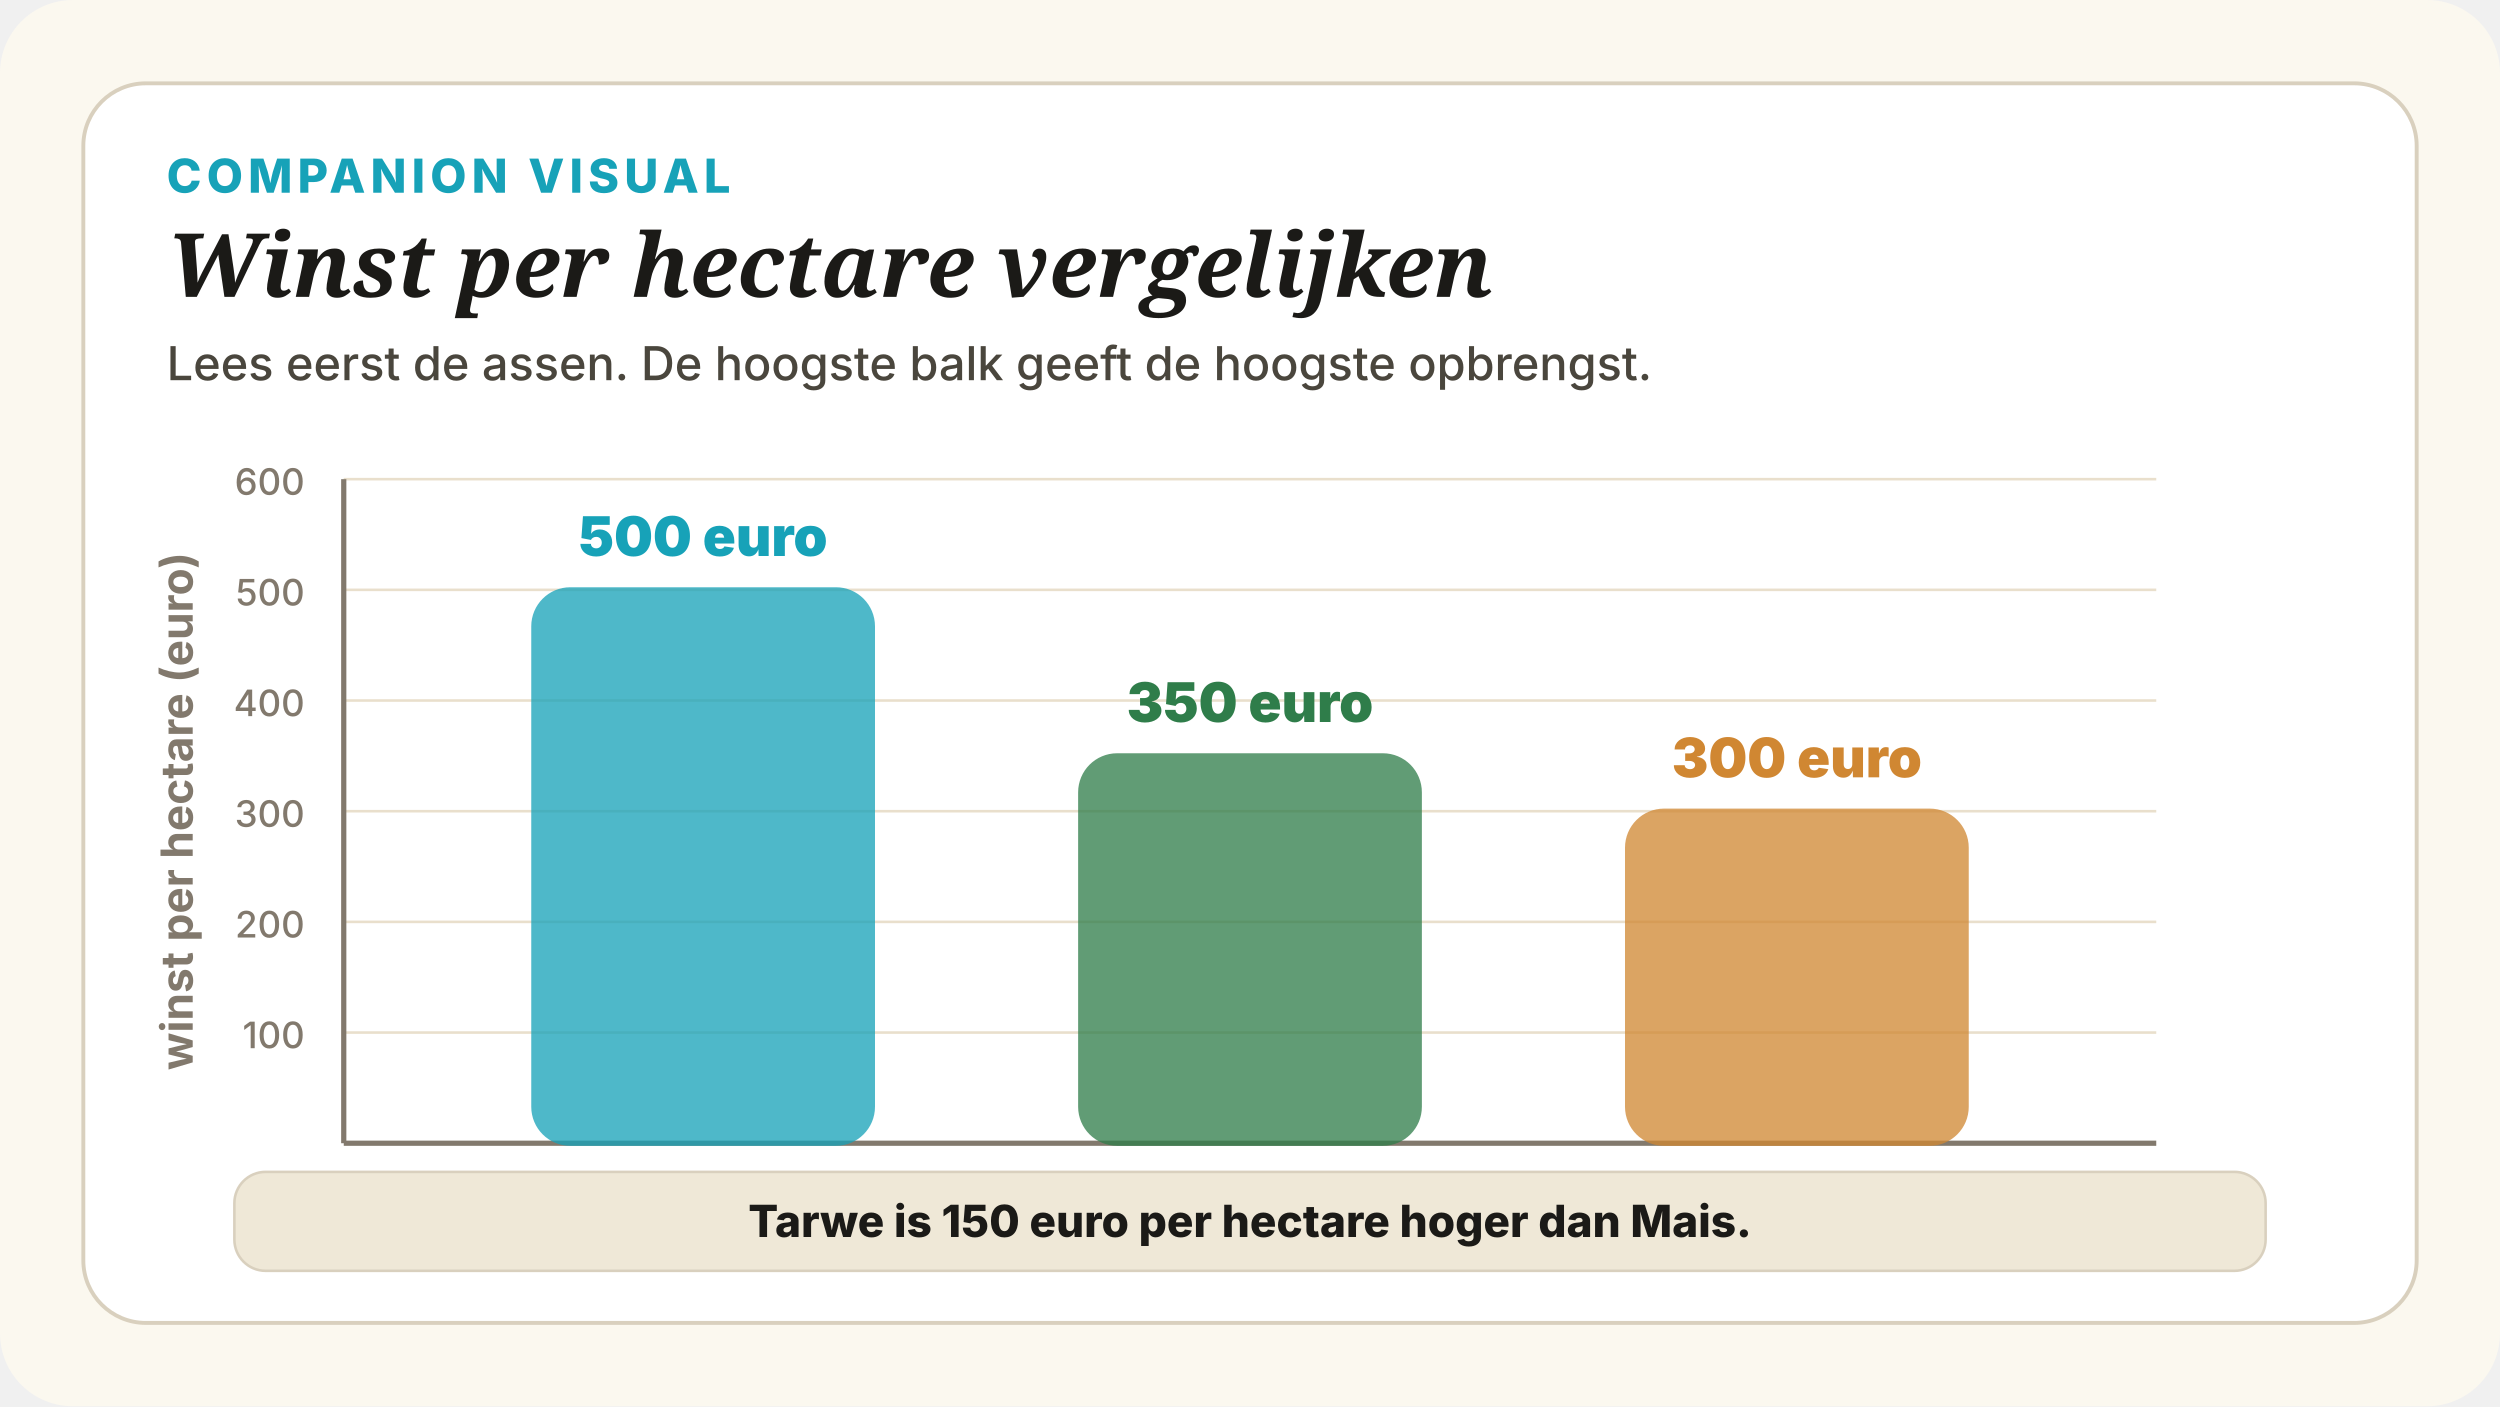
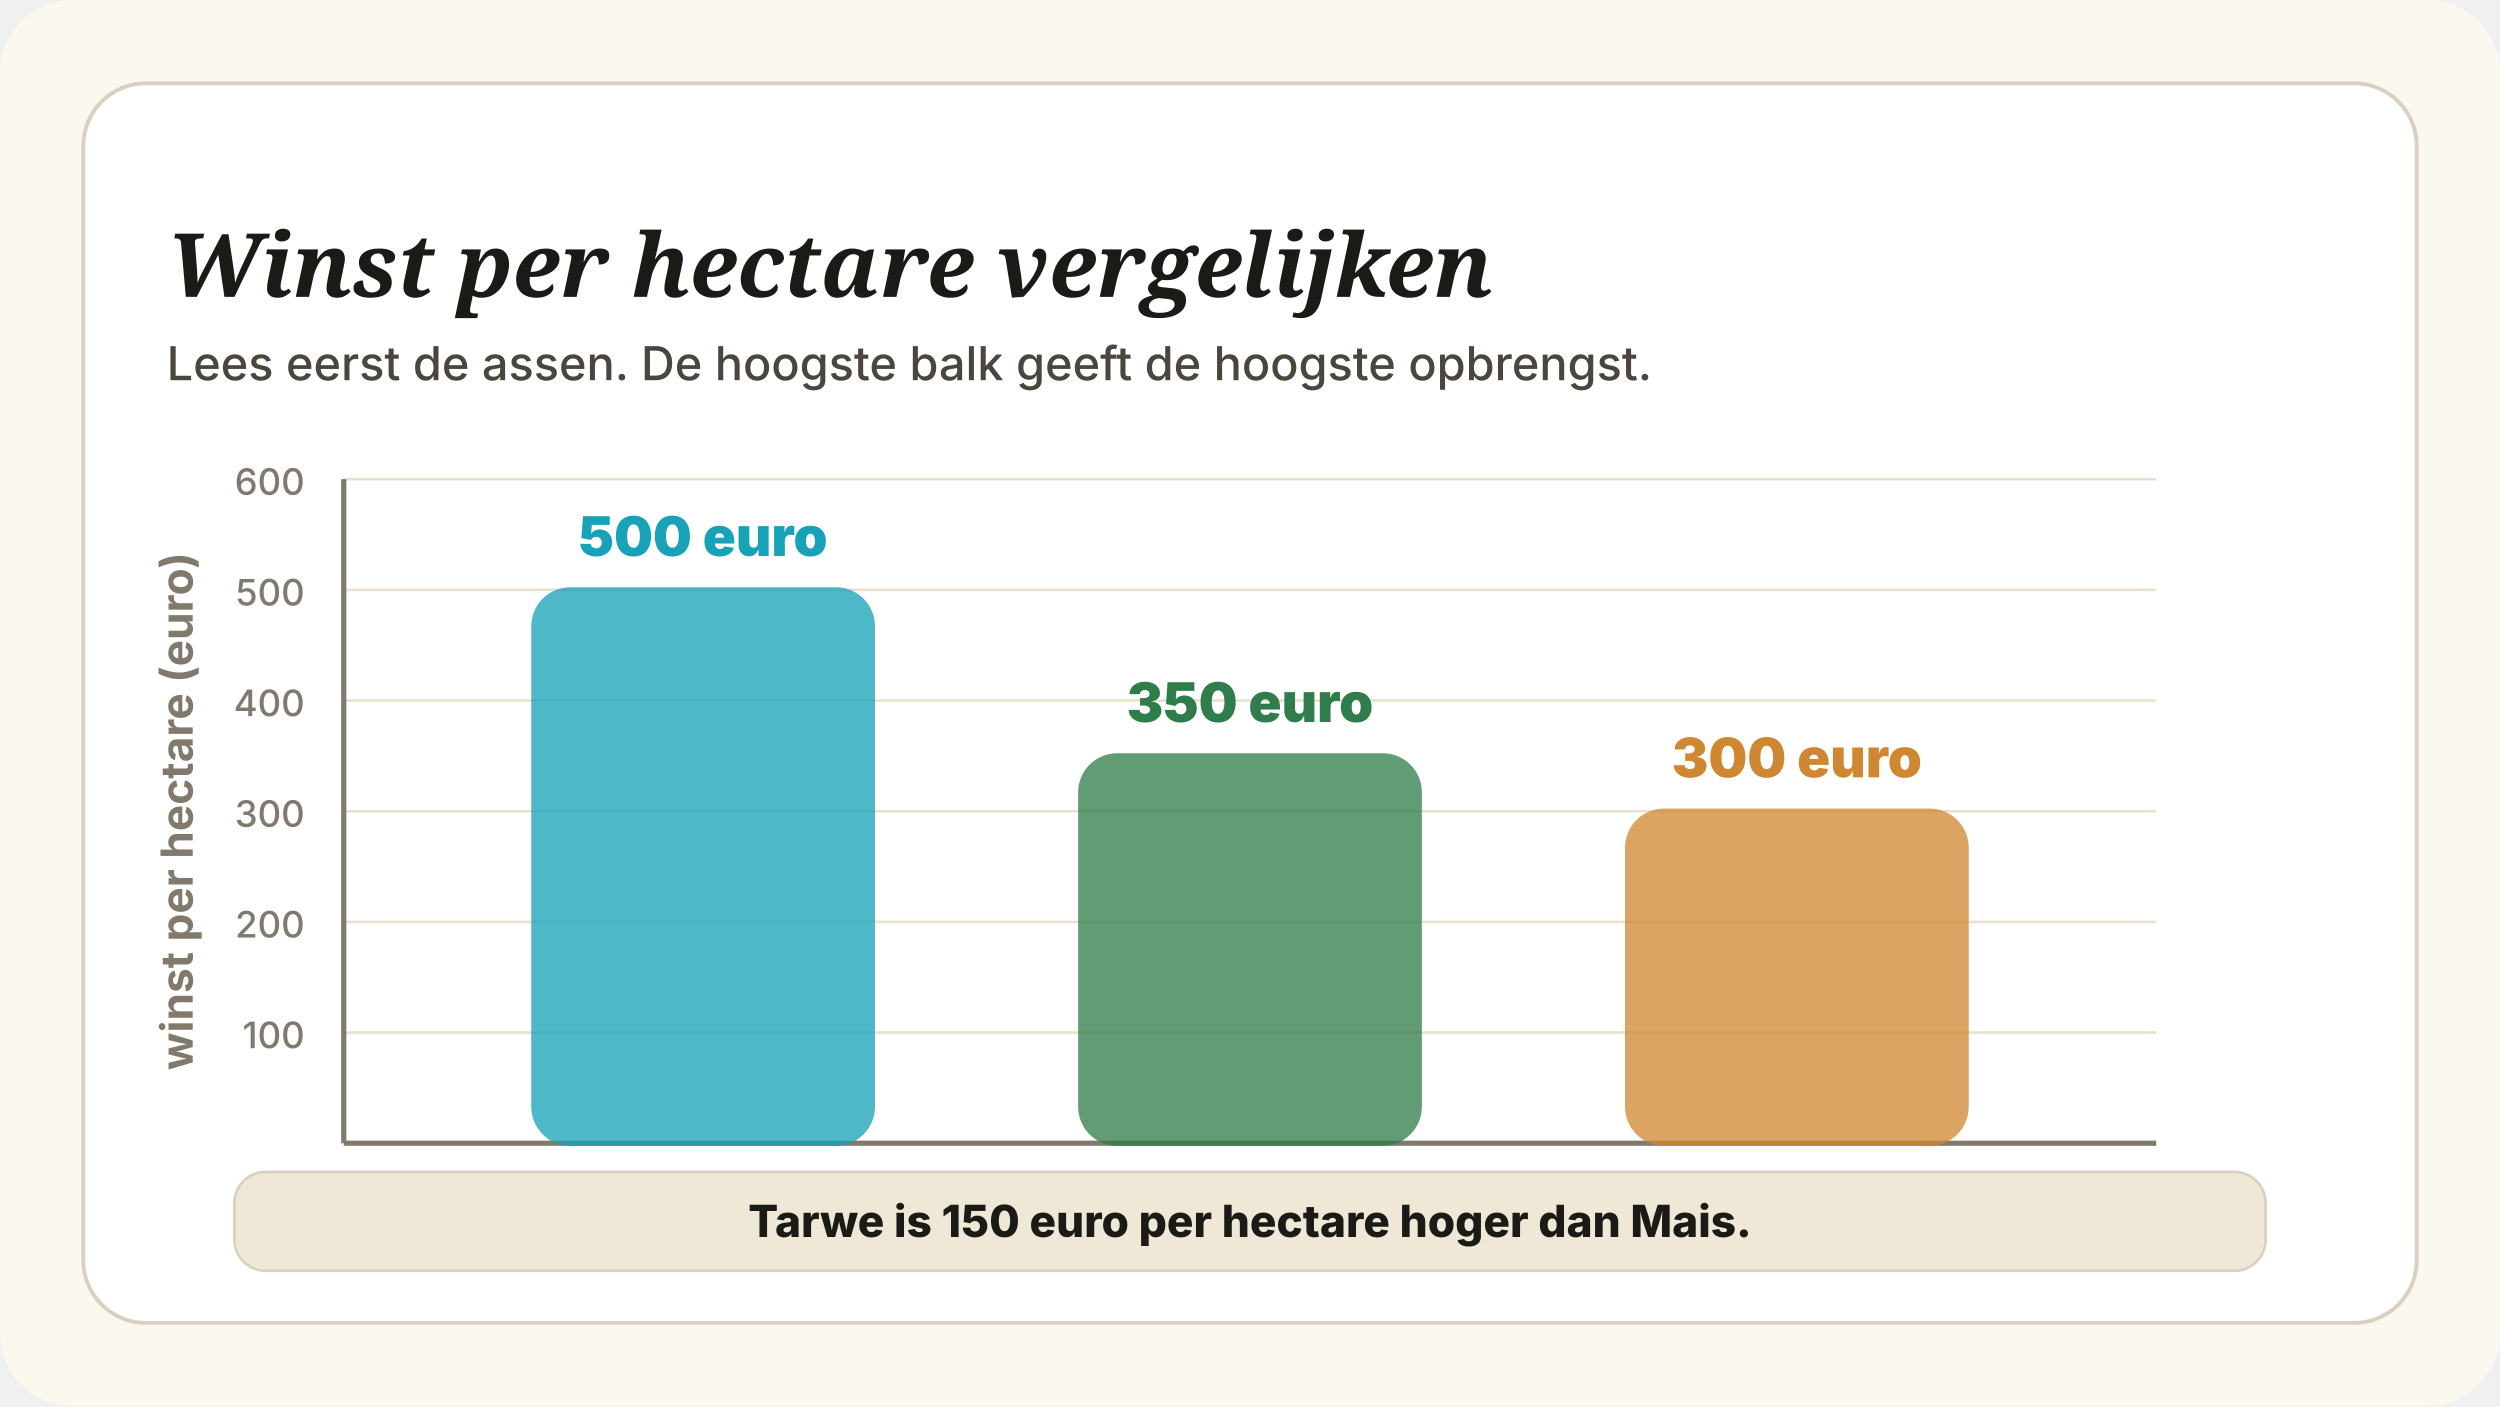
<svg xmlns="http://www.w3.org/2000/svg" viewBox="0 0 960 540">
  <rect width="960" height="540" rx="28" fill="#fbf8ef" />
  <rect x="32" y="32" width="896" height="476" rx="24" fill="#ffffff" stroke="#d9d0be" stroke-width="1.5" />
-   <text x="64" y="74" text-anchor="start" font-family="Inter, Arial, sans-serif" font-size="18" font-weight="800" letter-spacing="2" font-style="" fill="#17A2B8">COMPANION VISUAL</text>
  <text x="64" y="114" text-anchor="start" font-family="Fraunces, Georgia, serif" font-size="34" font-weight="700" letter-spacing="0" font-style="italic" fill="#1b1a17">Winst per hectare vergelijken</text>
  <text x="64" y="146" text-anchor="start" font-family="Inter, Arial, sans-serif" font-size="18" font-weight="500" letter-spacing="0" font-style="" fill="#4a463d">Lees eerst de assen. De hoogste balk geeft de hoogste opbrengst.</text>
  <line x1="132" y1="396.5" x2="828" y2="396.5" stroke="#e9dfcc" stroke-width="1" />
  <text x="117" y="402.5" text-anchor="end" font-family="Inter, Arial, sans-serif" font-size="14" font-weight="500" letter-spacing="0" font-style="" fill="#82796d">100</text>
  <line x1="132" y1="354" x2="828" y2="354" stroke="#e9dfcc" stroke-width="1" />
  <text x="117" y="360" text-anchor="end" font-family="Inter, Arial, sans-serif" font-size="14" font-weight="500" letter-spacing="0" font-style="" fill="#82796d">200</text>
  <line x1="132" y1="311.5" x2="828" y2="311.5" stroke="#e9dfcc" stroke-width="1" />
  <text x="117" y="317.5" text-anchor="end" font-family="Inter, Arial, sans-serif" font-size="14" font-weight="500" letter-spacing="0" font-style="" fill="#82796d">300</text>
  <line x1="132" y1="269" x2="828" y2="269" stroke="#e9dfcc" stroke-width="1" />
  <text x="117" y="275" text-anchor="end" font-family="Inter, Arial, sans-serif" font-size="14" font-weight="500" letter-spacing="0" font-style="" fill="#82796d">400</text>
  <line x1="132" y1="226.5" x2="828" y2="226.5" stroke="#e9dfcc" stroke-width="1" />
  <text x="117" y="232.5" text-anchor="end" font-family="Inter, Arial, sans-serif" font-size="14" font-weight="500" letter-spacing="0" font-style="" fill="#82796d">500</text>
  <line x1="132" y1="184" x2="828" y2="184" stroke="#e9dfcc" stroke-width="1" />
  <text x="117" y="190" text-anchor="end" font-family="Inter, Arial, sans-serif" font-size="14" font-weight="500" letter-spacing="0" font-style="" fill="#82796d">600</text>
  <line x1="132" y1="184" x2="132" y2="439" stroke="#82796d" stroke-width="2" />
  <line x1="132" y1="439" x2="828" y2="439" stroke="#82796d" stroke-width="2" />
  <text transform="rotate(-90 74 311.5)" x="74" y="311.5" text-anchor="middle" font-family="Inter, Arial, sans-serif" font-size="17" font-weight="700" letter-spacing="0" font-style="" fill="#82796d">winst per hectare (euro)</text>
  <rect x="205" y="226.5" width="130" height="212.5" rx="14" fill="#17A2B8" stroke="#17A2B8" stroke-width="2" opacity="0.76" />
  <text x="270" y="213.5" text-anchor="middle" font-family="Inter, Arial, sans-serif" font-size="21" font-weight="900" letter-spacing="0" font-style="" fill="#17A2B8">500 euro</text>
  <text x="270" y="472" text-anchor="middle" font-family="Inter, Arial, sans-serif" font-size="18" font-weight="800" letter-spacing="0" font-style="" fill="#1b1a17">Tarwe</text>
  <rect x="415" y="290.25" width="130" height="148.75" rx="14" fill="#2f7d4a" stroke="#2f7d4a" stroke-width="2" opacity="0.76" />
  <text x="480" y="277.25" text-anchor="middle" font-family="Inter, Arial, sans-serif" font-size="21" font-weight="900" letter-spacing="0" font-style="" fill="#2f7d4a">350 euro</text>
  <text x="480" y="472" text-anchor="middle" font-family="Inter, Arial, sans-serif" font-size="18" font-weight="800" letter-spacing="0" font-style="" fill="#1b1a17">Mais</text>
  <rect x="625" y="311.5" width="130" height="127.5" rx="14" fill="#d08732" stroke="#d08732" stroke-width="2" opacity="0.76" />
  <text x="690" y="298.5" text-anchor="middle" font-family="Inter, Arial, sans-serif" font-size="21" font-weight="900" letter-spacing="0" font-style="" fill="#d08732">300 euro</text>
  <text x="690" y="472" text-anchor="middle" font-family="Inter, Arial, sans-serif" font-size="18" font-weight="800" letter-spacing="0" font-style="" fill="#1b1a17">Zonnebloemen</text>
  <rect x="90" y="450" width="780" height="38" rx="12" fill="#efe8d7" stroke="#d9d0be" stroke-width="1" />
  <text x="480" y="475" text-anchor="middle" font-family="Inter, Arial, sans-serif" font-size="17" font-weight="800" letter-spacing="0" font-style="" fill="#1b1a17">Tarwe is 150 euro per hectare hoger dan Mais.</text>
</svg>
